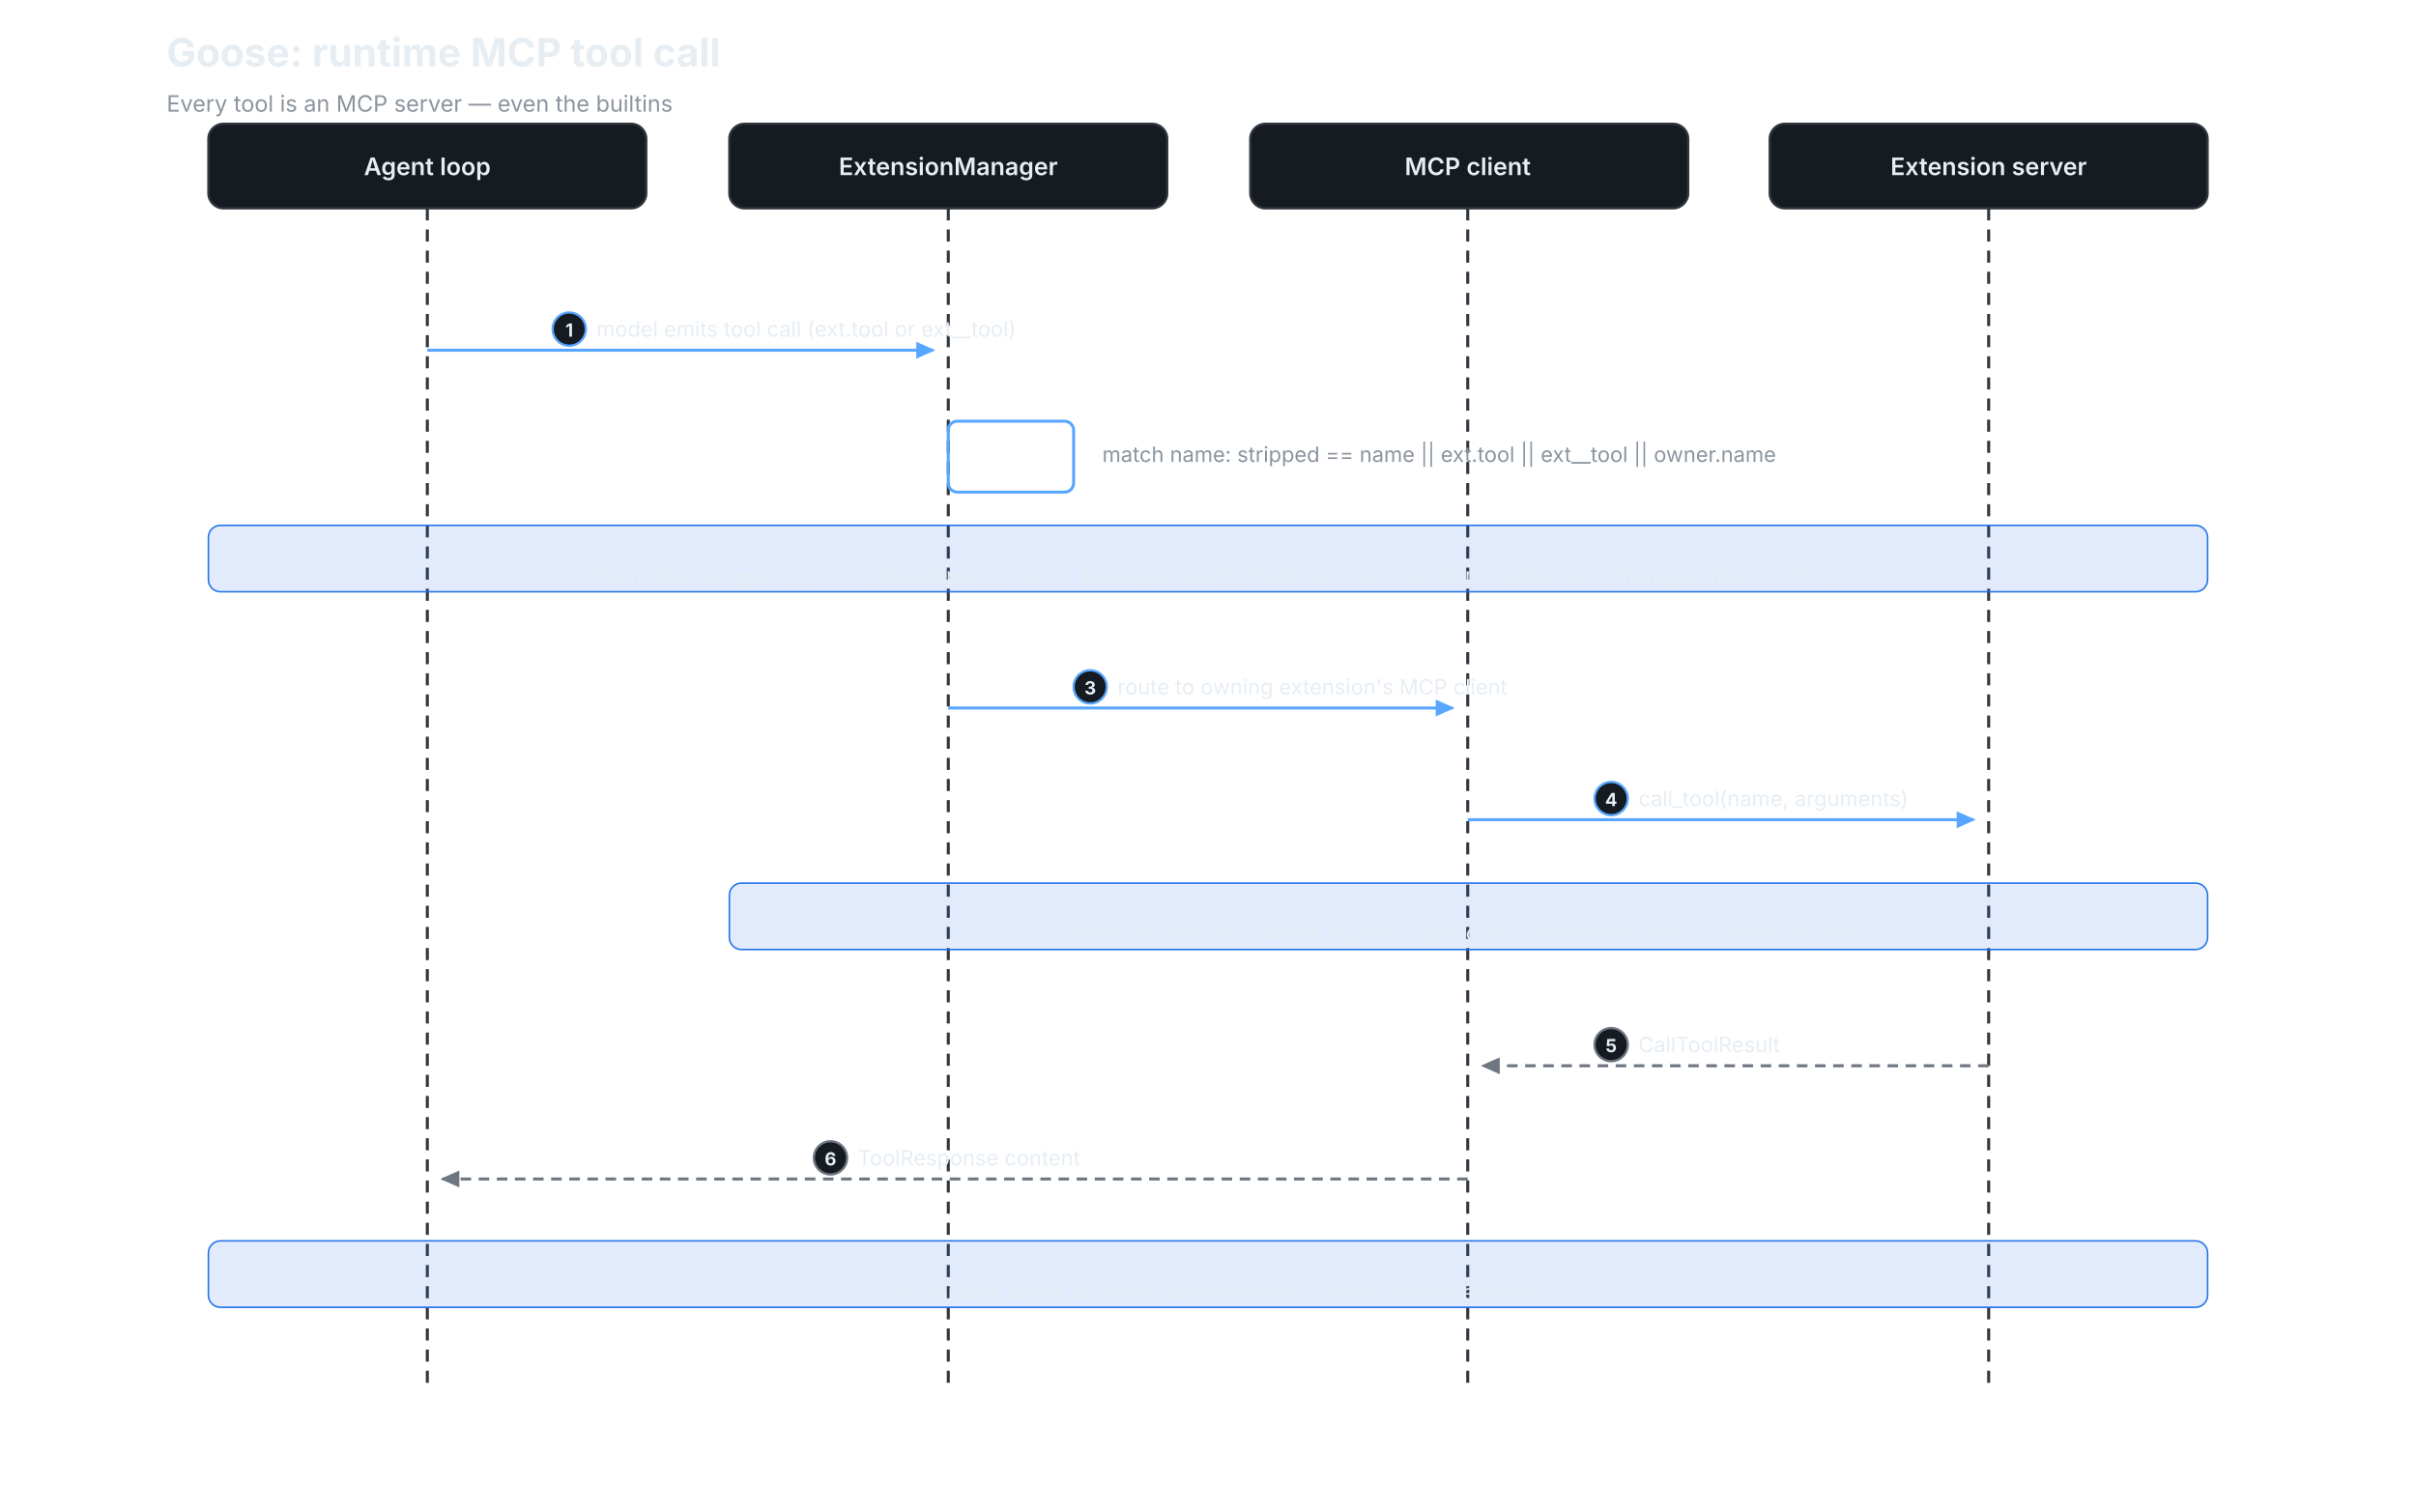
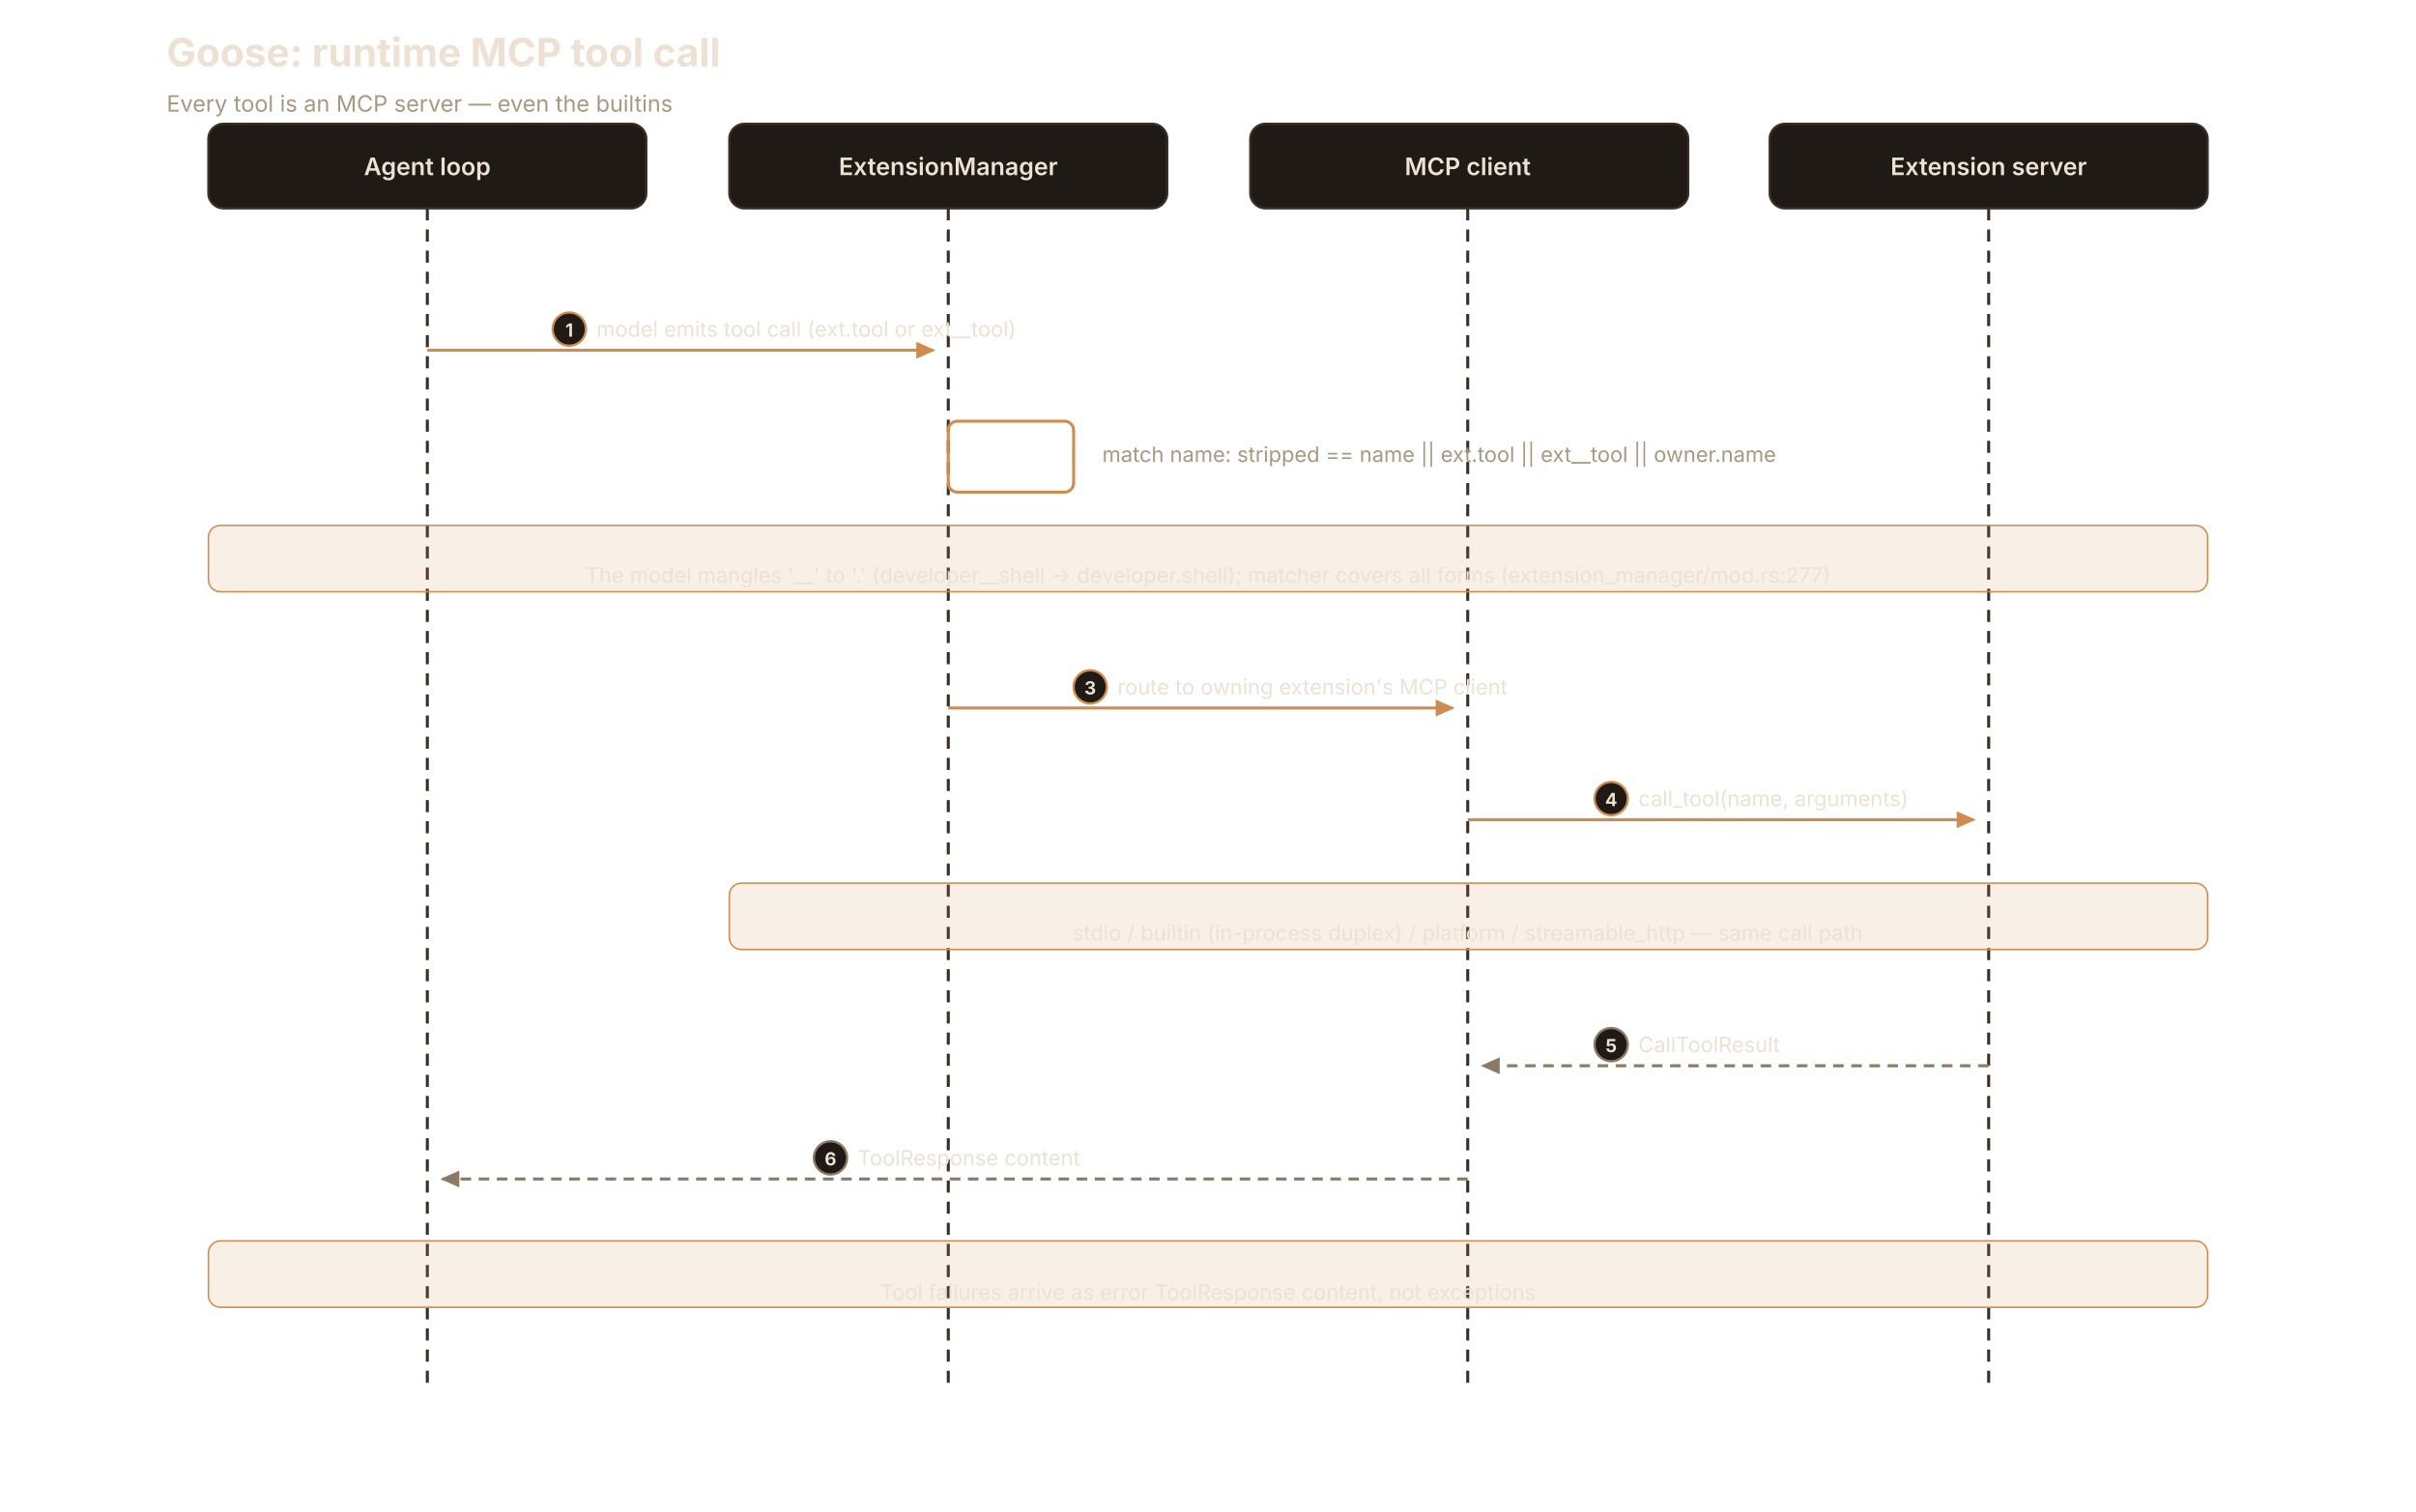
<svg xmlns="http://www.w3.org/2000/svg" viewBox="0 0 1600 1001" width="1600" font-family="system-ui, -apple-system, sans-serif">
  <defs>
    <marker id="arrc" viewBox="0 0 10 10" refX="8" refY="5" markerWidth="7" markerHeight="7" orient="auto-start-reverse">
-       <path d="M 0 1 L 9 5 L 0 9 z" fill="#58a6ff" />
+       <path d="M 0 1 L 9 5 L 0 9 z" fill="#d08c4e" />
    </marker>
    <marker id="arrr" viewBox="0 0 10 10" refX="8" refY="5" markerWidth="7" markerHeight="7" orient="auto-start-reverse">
-       <path d="M 0 1 L 9 5 L 0 9 z" fill="#6e7681" />
+       <path d="M 0 1 L 9 5 L 0 9 z" fill="#8a7a66" />
    </marker>
  </defs>
-   <text x="110.345" y="44" font-size="26" font-weight="700" fill="#e6edf3">Goose: runtime MCP tool call</text>
-   <text x="110.345" y="74" font-size="15" fill="#8b949e">Every tool is an MCP server — even the builtins</text>
-   <line x1="283" y1="110" x2="283" y2="919" stroke="#30363d" stroke-width="2" stroke-dasharray="8 6" />
-   <rect x="138" y="82" width="290" height="56" rx="10" fill="#161b22" stroke="#30363d" stroke-width="1.5" />
-   <text x="283" y="116" text-anchor="middle" font-size="16" font-weight="600" fill="#e6edf3">Agent loop</text>
-   <line x1="628" y1="110" x2="628" y2="919" stroke="#30363d" stroke-width="2" stroke-dasharray="8 6" />
-   <rect x="483" y="82" width="290" height="56" rx="10" fill="#161b22" stroke="#30363d" stroke-width="1.5" />
-   <text x="628" y="116" text-anchor="middle" font-size="16" font-weight="600" fill="#e6edf3">ExtensionManager</text>
-   <line x1="972" y1="110" x2="972" y2="919" stroke="#30363d" stroke-width="2" stroke-dasharray="8 6" />
-   <rect x="828" y="82" width="290" height="56" rx="10" fill="#161b22" stroke="#30363d" stroke-width="1.5" />
-   <text x="972" y="116" text-anchor="middle" font-size="16" font-weight="600" fill="#e6edf3">MCP client</text>
-   <line x1="1317" y1="110" x2="1317" y2="919" stroke="#30363d" stroke-width="2" stroke-dasharray="8 6" />
-   <rect x="1172" y="82" width="290" height="56" rx="10" fill="#161b22" stroke="#30363d" stroke-width="1.5" />
-   <text x="1317" y="116" text-anchor="middle" font-size="16" font-weight="600" fill="#e6edf3">Extension server</text>
-   <line x1="283" y1="232" x2="618" y2="232" stroke="#58a6ff" stroke-width="2" marker-end="url(#arrc)" />
-   <circle cx="377" cy="218" r="11" fill="#161b22" stroke="#58a6ff" stroke-width="1.5" />
-   <text x="377" y="223" text-anchor="middle" font-size="12" font-weight="700" fill="#e6edf3">1</text>
-   <text x="395" y="223" font-size="14" fill="#e6edf3">model emits tool call (ext.tool or ext__tool)</text>
-   <rect x="628" y="279" width="83" height="47" rx="6" fill="none" stroke="#58a6ff" stroke-width="2" />
-   <text x="730" y="306" font-size="14" fill="#8b949e">match name: stripped == name || ext.tool || ext__tool || owner.name</text>
-   <rect x="138" y="348" width="1324" height="44" rx="8" fill="#1f6feb22" stroke="#1f6feb" stroke-width="1" />
-   <text x="800" y="386" text-anchor="middle" font-size="14" fill="#e6edf3">The model mangles '__' to '.' (developer__shell -&gt; developer.shell); matcher covers all forms (extension_manager/mod.rs:277)</text>
-   <line x1="628" y1="469" x2="962" y2="469" stroke="#58a6ff" stroke-width="2" marker-end="url(#arrc)" />
-   <circle cx="722" cy="455" r="11" fill="#161b22" stroke="#58a6ff" stroke-width="1.5" />
-   <text x="722" y="460" text-anchor="middle" font-size="12" font-weight="700" fill="#e6edf3">3</text>
-   <text x="740" y="460" font-size="14" fill="#e6edf3">route to owning extension's MCP client</text>
-   <line x1="972" y1="543" x2="1307" y2="543" stroke="#58a6ff" stroke-width="2" marker-end="url(#arrc)" />
-   <circle cx="1067" cy="529" r="11" fill="#161b22" stroke="#58a6ff" stroke-width="1.5" />
-   <text x="1067" y="534" text-anchor="middle" font-size="12" font-weight="700" fill="#e6edf3">4</text>
-   <text x="1085" y="534" font-size="14" fill="#e6edf3">call_tool(name, arguments)</text>
-   <rect x="483" y="585" width="979" height="44" rx="8" fill="#1f6feb22" stroke="#1f6feb" stroke-width="1" />
-   <text x="972" y="623" text-anchor="middle" font-size="14" fill="#e6edf3">stdio / builtin (in-process duplex) / platform / streamable_http — same call path</text>
-   <line x1="1317" y1="706" x2="982" y2="706" stroke="#6e7681" stroke-width="2" stroke-dasharray="7 5" marker-end="url(#arrr)" />
-   <circle cx="1067" cy="692" r="11" fill="#161b22" stroke="#6e7681" stroke-width="1.5" />
-   <text x="1067" y="697" text-anchor="middle" font-size="12" font-weight="700" fill="#e6edf3">5</text>
-   <text x="1085" y="697" font-size="14" fill="#e6edf3">CallToolResult</text>
-   <line x1="972" y1="781" x2="293" y2="781" stroke="#6e7681" stroke-width="2" stroke-dasharray="7 5" marker-end="url(#arrr)" />
-   <circle cx="550" cy="767" r="11" fill="#161b22" stroke="#6e7681" stroke-width="1.5" />
-   <text x="550" y="772" text-anchor="middle" font-size="12" font-weight="700" fill="#e6edf3">6</text>
-   <text x="568" y="772" font-size="14" fill="#e6edf3">ToolResponse content</text>
-   <rect x="138" y="822" width="1324" height="44" rx="8" fill="#1f6feb22" stroke="#1f6feb" stroke-width="1" />
-   <text x="800" y="861" text-anchor="middle" font-size="14" fill="#e6edf3">Tool failures arrive as error ToolResponse content, not exceptions</text>
+   <text x="110.345" y="44" font-size="26" font-weight="700" fill="#ece1d3">Goose: runtime MCP tool call</text>
+   <text x="110.345" y="74" font-size="15" fill="#a89880">Every tool is an MCP server — even the builtins</text>
+   <line x1="283" y1="110" x2="283" y2="919" stroke="#3a2f26" stroke-width="2" stroke-dasharray="8 6" />
+   <rect x="138" y="82" width="290" height="56" rx="10" fill="#1f1a15" stroke="#3a2f26" stroke-width="1.5" />
+   <text x="283" y="116" text-anchor="middle" font-size="16" font-weight="600" fill="#ece1d3">Agent loop</text>
+   <line x1="628" y1="110" x2="628" y2="919" stroke="#3a2f26" stroke-width="2" stroke-dasharray="8 6" />
+   <rect x="483" y="82" width="290" height="56" rx="10" fill="#1f1a15" stroke="#3a2f26" stroke-width="1.5" />
+   <text x="628" y="116" text-anchor="middle" font-size="16" font-weight="600" fill="#ece1d3">ExtensionManager</text>
+   <line x1="972" y1="110" x2="972" y2="919" stroke="#3a2f26" stroke-width="2" stroke-dasharray="8 6" />
+   <rect x="828" y="82" width="290" height="56" rx="10" fill="#1f1a15" stroke="#3a2f26" stroke-width="1.5" />
+   <text x="972" y="116" text-anchor="middle" font-size="16" font-weight="600" fill="#ece1d3">MCP client</text>
+   <line x1="1317" y1="110" x2="1317" y2="919" stroke="#3a2f26" stroke-width="2" stroke-dasharray="8 6" />
+   <rect x="1172" y="82" width="290" height="56" rx="10" fill="#1f1a15" stroke="#3a2f26" stroke-width="1.5" />
+   <text x="1317" y="116" text-anchor="middle" font-size="16" font-weight="600" fill="#ece1d3">Extension server</text>
+   <line x1="283" y1="232" x2="618" y2="232" stroke="#d08c4e" stroke-width="2" marker-end="url(#arrc)" />
+   <circle cx="377" cy="218" r="11" fill="#1f1a15" stroke="#d08c4e" stroke-width="1.5" />
+   <text x="377" y="223" text-anchor="middle" font-size="12" font-weight="700" fill="#ece1d3">1</text>
+   <text x="395" y="223" font-size="14" fill="#ece1d3">model emits tool call (ext.tool or ext__tool)</text>
+   <rect x="628" y="279" width="83" height="47" rx="6" fill="none" stroke="#d08c4e" stroke-width="2" />
+   <text x="730" y="306" font-size="14" fill="#a89880">match name: stripped == name || ext.tool || ext__tool || owner.name</text>
+   <rect x="138" y="348" width="1324" height="44" rx="8" fill="#d08c4e22" stroke="#d08c4e" stroke-width="1" />
+   <text x="800" y="386" text-anchor="middle" font-size="14" fill="#ece1d3">The model mangles '__' to '.' (developer__shell -&gt; developer.shell); matcher covers all forms (extension_manager/mod.rs:277)</text>
+   <line x1="628" y1="469" x2="962" y2="469" stroke="#d08c4e" stroke-width="2" marker-end="url(#arrc)" />
+   <circle cx="722" cy="455" r="11" fill="#1f1a15" stroke="#d08c4e" stroke-width="1.5" />
+   <text x="722" y="460" text-anchor="middle" font-size="12" font-weight="700" fill="#ece1d3">3</text>
+   <text x="740" y="460" font-size="14" fill="#ece1d3">route to owning extension's MCP client</text>
+   <line x1="972" y1="543" x2="1307" y2="543" stroke="#d08c4e" stroke-width="2" marker-end="url(#arrc)" />
+   <circle cx="1067" cy="529" r="11" fill="#1f1a15" stroke="#d08c4e" stroke-width="1.5" />
+   <text x="1067" y="534" text-anchor="middle" font-size="12" font-weight="700" fill="#ece1d3">4</text>
+   <text x="1085" y="534" font-size="14" fill="#ece1d3">call_tool(name, arguments)</text>
+   <rect x="483" y="585" width="979" height="44" rx="8" fill="#d08c4e22" stroke="#d08c4e" stroke-width="1" />
+   <text x="972" y="623" text-anchor="middle" font-size="14" fill="#ece1d3">stdio / builtin (in-process duplex) / platform / streamable_http — same call path</text>
+   <line x1="1317" y1="706" x2="982" y2="706" stroke="#8a7a66" stroke-width="2" stroke-dasharray="7 5" marker-end="url(#arrr)" />
+   <circle cx="1067" cy="692" r="11" fill="#1f1a15" stroke="#8a7a66" stroke-width="1.5" />
+   <text x="1067" y="697" text-anchor="middle" font-size="12" font-weight="700" fill="#ece1d3">5</text>
+   <text x="1085" y="697" font-size="14" fill="#ece1d3">CallToolResult</text>
+   <line x1="972" y1="781" x2="293" y2="781" stroke="#8a7a66" stroke-width="2" stroke-dasharray="7 5" marker-end="url(#arrr)" />
+   <circle cx="550" cy="767" r="11" fill="#1f1a15" stroke="#8a7a66" stroke-width="1.5" />
+   <text x="550" y="772" text-anchor="middle" font-size="12" font-weight="700" fill="#ece1d3">6</text>
+   <text x="568" y="772" font-size="14" fill="#ece1d3">ToolResponse content</text>
+   <rect x="138" y="822" width="1324" height="44" rx="8" fill="#d08c4e22" stroke="#d08c4e" stroke-width="1" />
+   <text x="800" y="861" text-anchor="middle" font-size="14" fill="#ece1d3">Tool failures arrive as error ToolResponse content, not exceptions</text>
</svg>
